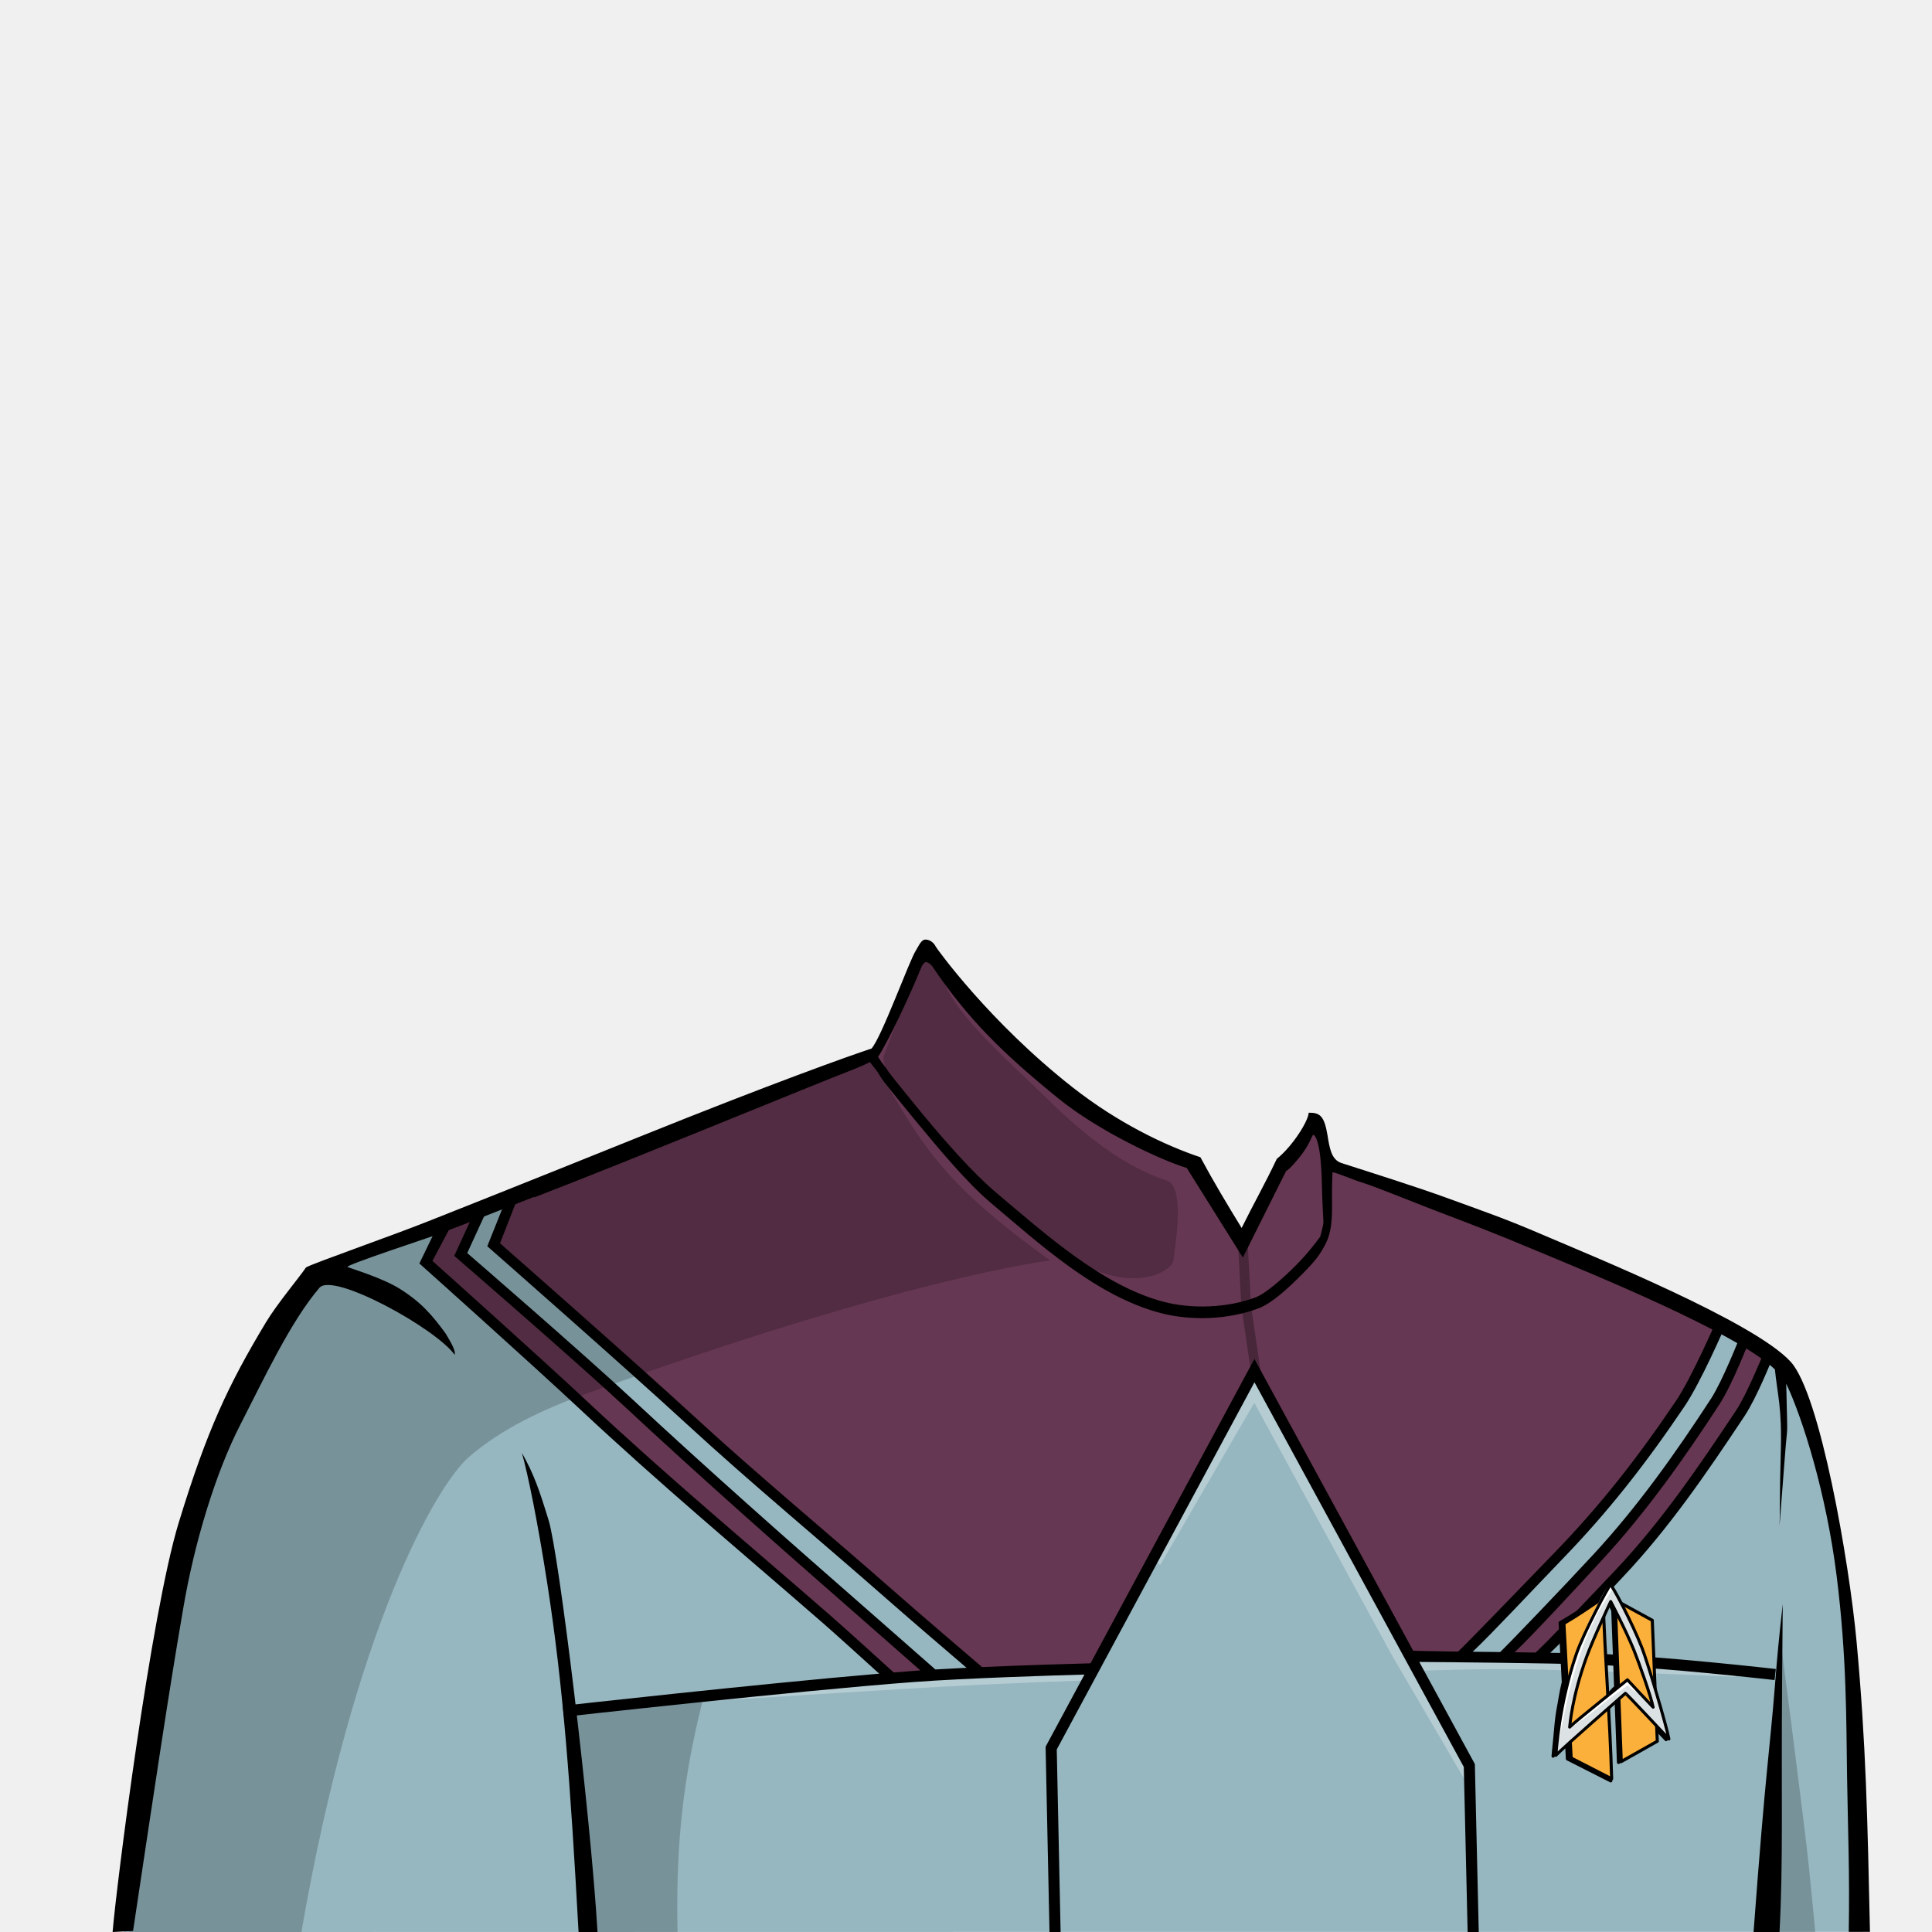
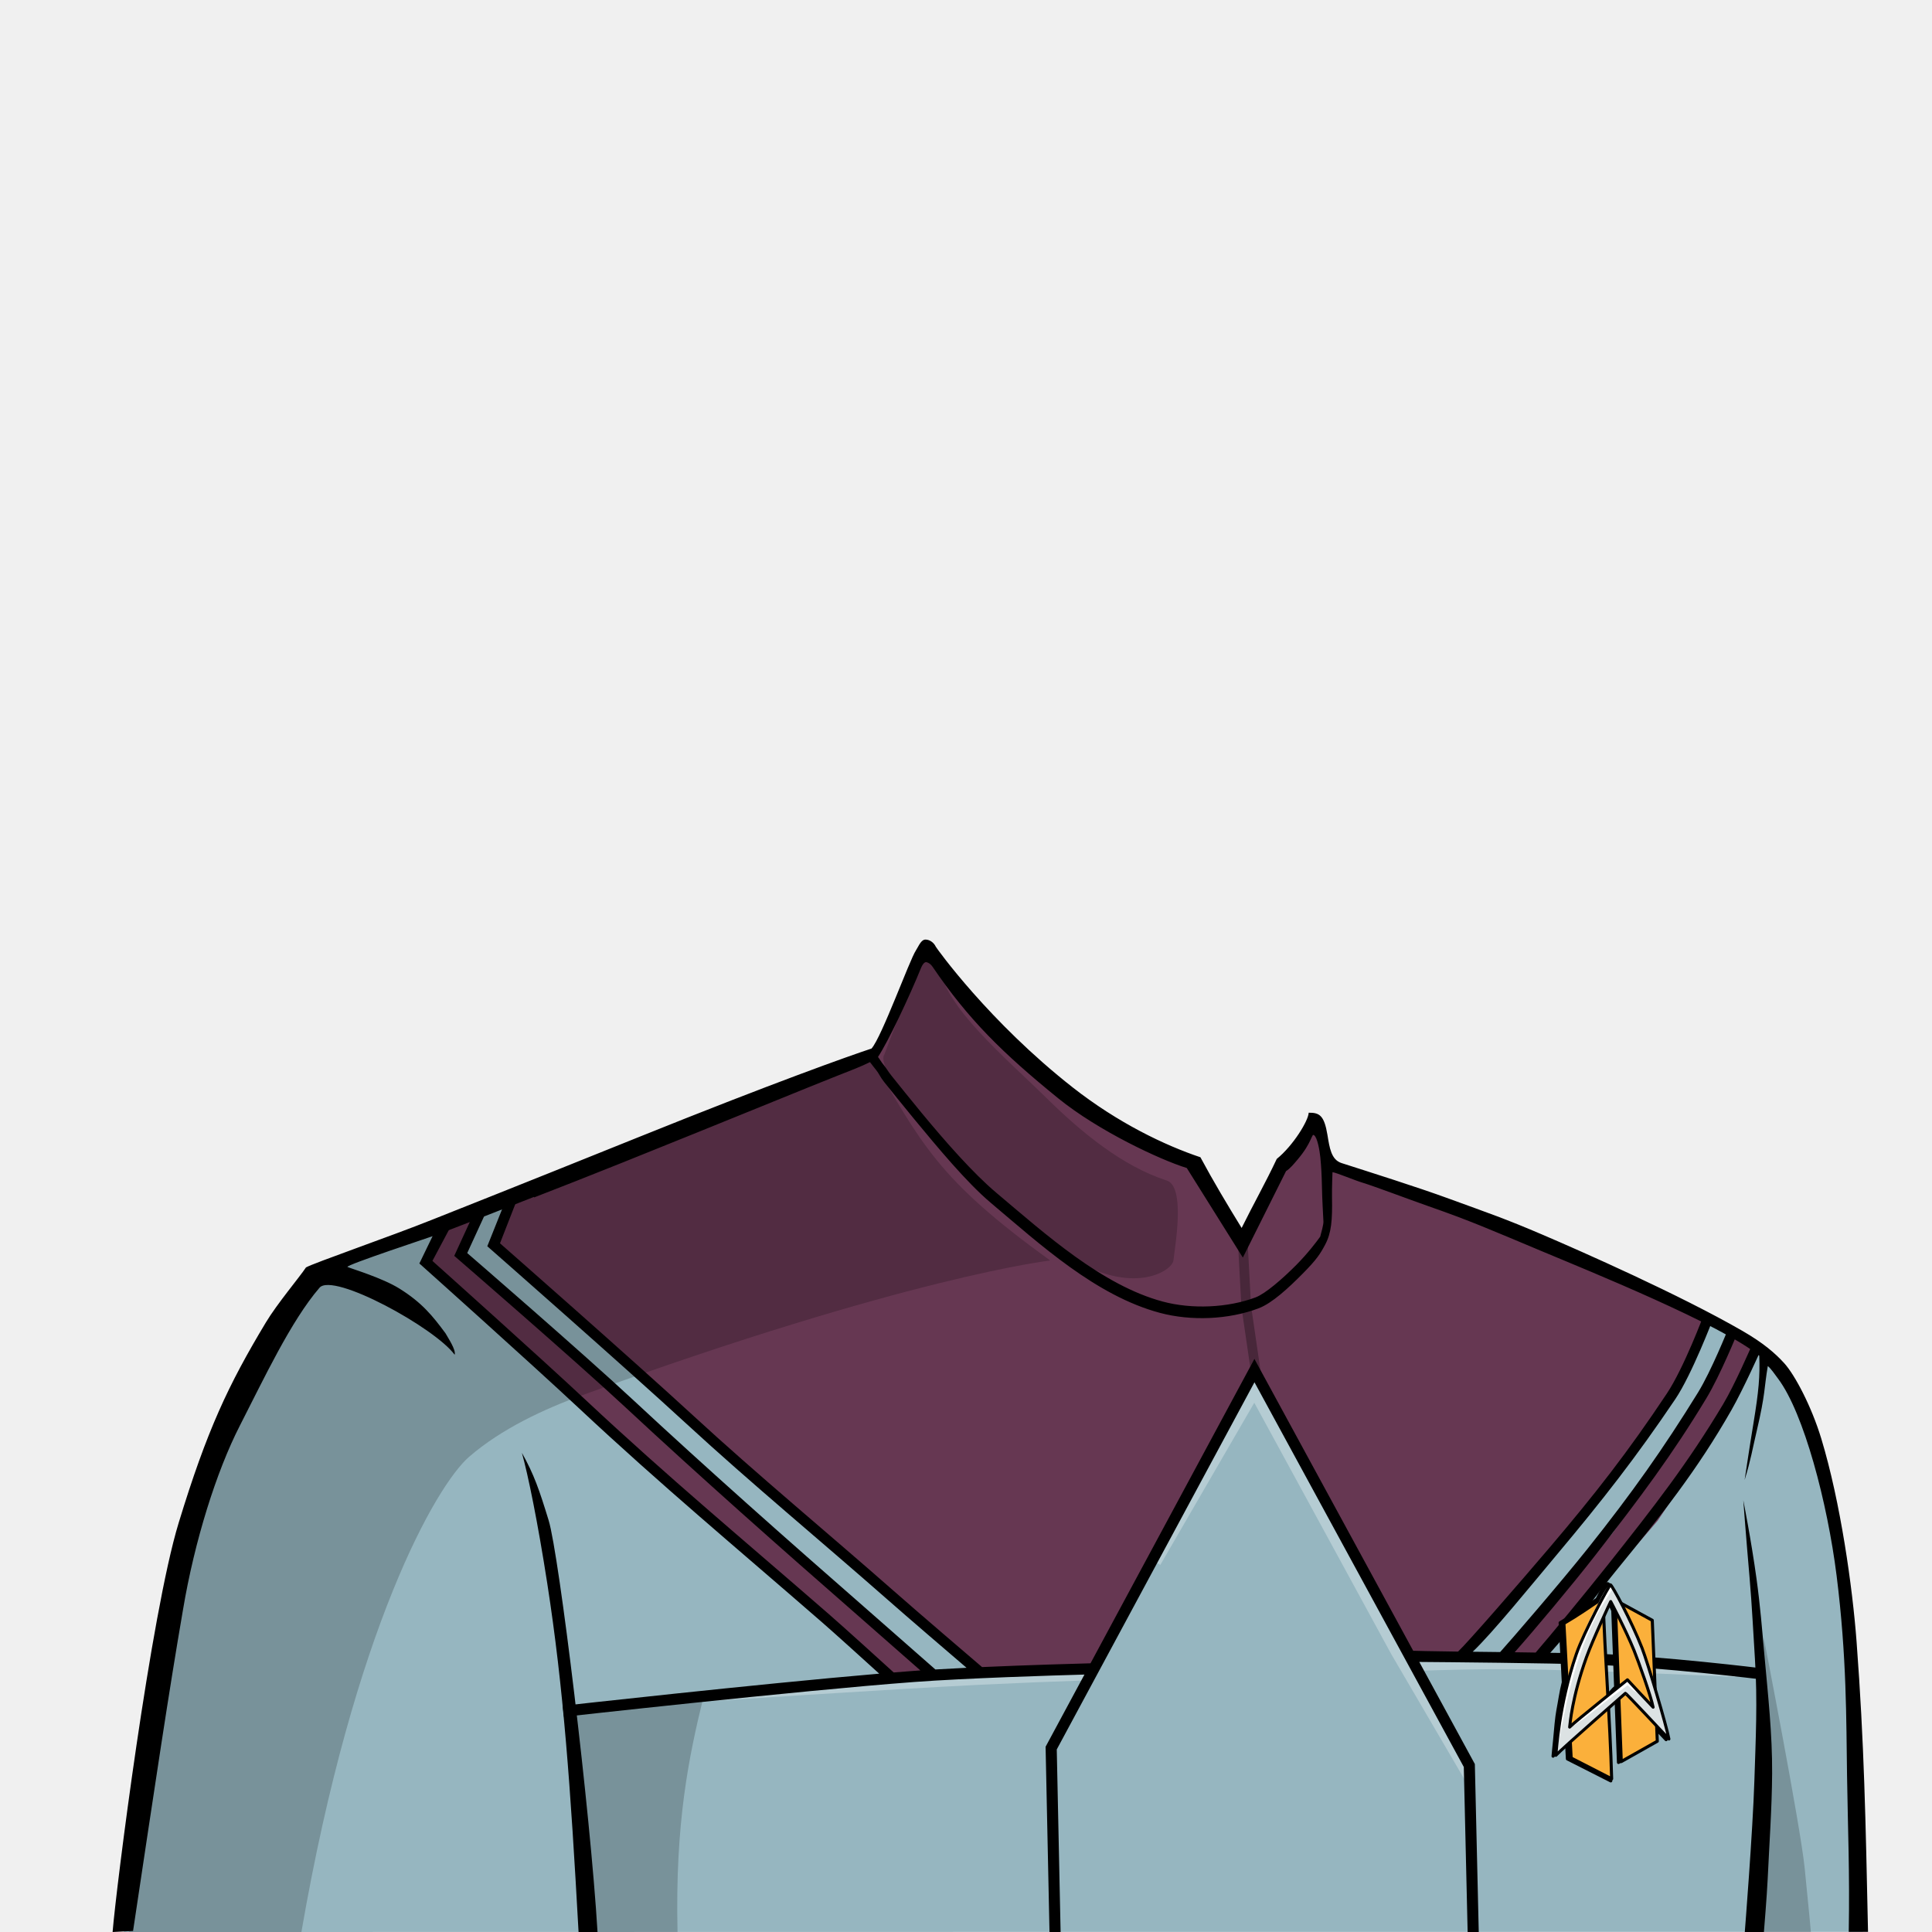
<svg xmlns="http://www.w3.org/2000/svg" version="1.1" id="svg171226" width="400" height="400" viewBox="0 0 400 400" xml:space="preserve">
  <defs id="defs171230" />
  <g id="g171234" style="display:inline">
-     <path id="path171962" style="fill:#96b6c0;fill-opacity:1;fill-rule:nonzero;stroke:none;stroke-width:1.333" d="m 181.205,217.904 -45.736,16.898 -40.713,17.391 -11.703,4.525 -11.844,4.577 -7.333,6.116 C 52.041,279.862 47.656,295.124 41.881,310.732 L 36.393,332.053 25.664,400 l 96.545,-0.01 0.002,0.01 h 9.066 l -0.002,-0.01 254.414,-0.023 -1.01,-30.861 c -0.74,-15.975 -1.931,-31.718 -3.708,-47.499 -0.802,-7.125 -2.306,-13.4 -5.434,-28.439 -2.789,-9.065 -5.895,-10.757 -14.049,-15.638 -8.155,-4.881 -34.682,-18.01 -45.104,-22.496 -9.844,-4.237 -30.533,-9.439 -40.757,-13.782 l -3.25,-8.606 c -2.642,3.064 -4.566,5.981 -7.238,8.61 -1.07,2.318 -8.317,15.469 -8.317,15.469 0,0 -8.128,-15.124 -8.996,-15.431 -7.369,-2.601 -16.457,-7.07 -25.576,-13.767 -6.68,-4.905 -14.375,-12.146 -20.38,-18.89 -6.092,-6.843 -10.754,-12.35 -11.787,-11.89 -1.326,0.579 -3.872,10.156 -8.878,21.158 z" />
+     <path id="path171962" style="fill:#96b6c0;fill-opacity:1;fill-rule:nonzero;stroke:none;stroke-width:1.333" d="m 181.205,217.904 -45.736,16.898 -40.713,17.391 -11.703,4.525 -11.844,4.577 -7.333,6.116 C 52.041,279.862 47.656,295.124 41.881,310.732 L 36.393,332.053 25.664,400 l 96.545,-0.01 0.002,0.01 h 9.066 l -0.002,-0.01 254.414,-0.023 -1.01,-30.861 c -0.74,-15.975 -1.931,-31.718 -3.708,-47.499 -0.802,-7.125 -2.944,-12.975 -6.71,-27.518 -3.994,-8.994 -4.62,-11.678 -12.773,-16.559 -8.155,-4.881 -34.682,-18.01 -45.104,-22.496 -9.844,-4.237 -30.533,-9.439 -40.757,-13.782 l -3.25,-8.606 c -2.642,3.064 -4.566,5.981 -7.238,8.61 -1.07,2.318 -8.317,15.469 -8.317,15.469 0,0 -8.128,-15.124 -8.996,-15.431 -7.369,-2.601 -16.457,-7.07 -25.576,-13.767 -6.68,-4.905 -14.375,-12.146 -20.38,-18.89 -6.092,-6.843 -10.754,-12.35 -11.787,-11.89 -1.326,0.579 -3.872,10.156 -8.878,21.158 z" />
    <path id="path12" style="baseline-shift:baseline;display:inline;overflow:visible;opacity:1;vector-effect:none;fill:#ffffff;fill-opacity:0.3;enable-background:accumulate;stop-color:#000000;stop-opacity:1" d="m 259.75,285.932 -21.424,36.963 1.904,1.104 19.459,-33.576 28.33,52.002 15.238,26.066 1.9,-1.109 -12.533,-21.436 c 6.939,-0.222 13.872,-0.405 20.795,-0.355 14.245,0.102 46.046,1.602 46.046,1.602 l -3.101,-1.996 c 0,0 -28.566,-1.502 -42.932,-1.605 -7.037,-0.051 -14.062,0.136 -21.078,0.361 l 0.051,1.617 -2.471,-4.225 z m -34.326,59.957 c -7.422,0.257 -14.845,0.553 -22.266,0.91 -18.753,0.902 -56.137,3.607 -56.137,3.607 l -3.062,1.994 c 0,0 40.605,-2.707 59.294,-3.605 7.409,-0.356 14.823,-0.651 22.238,-0.908 z" />
-     <path id="path11" style="fill:#663752;stroke:none;stroke-width:1px;stroke-linecap:butt;stroke-linejoin:miter;stroke-opacity:1;fill-opacity:1" d="M 190.189 196.721 C 190.15 196.724 190.114 196.732 190.082 196.746 C 188.756 197.325 186.21 206.903 181.205 217.904 L 135.469 234.803 L 106.307 247.26 L 102.305 257.564 L 108.867 263.377 L 129.359 281.613 L 145.592 296.342 L 167.686 315.781 L 193.738 338.326 L 201.779 345.775 L 210.822 345.09 L 226.053 345.49 L 259.318 282.564 L 292.184 341.883 L 303.463 342.566 L 309.768 335.416 L 329.322 315.293 L 343.918 296.73 L 351.145 285.393 L 355.703 274.299 C 344.542 268.317 324.983 258.734 316.385 255.033 C 306.541 250.797 285.853 245.593 275.629 241.25 L 272.379 232.645 C 269.737 235.709 267.813 238.626 265.141 241.256 C 264.07 243.574 256.822 256.725 256.822 256.725 C 256.822 256.725 248.695 241.6 247.826 241.293 C 240.457 238.692 231.369 234.225 222.25 227.527 C 215.57 222.622 207.874 215.381 201.869 208.637 C 195.967 202.008 191.408 196.632 190.189 196.721 z M 99.115 250.332 L 94.756 252.193 L 91.281 253.537 L 88.176 260.521 L 184.369 347.094 L 192.863 346.451 L 177.805 332.967 L 149.9 308.367 L 129.91 289.879 L 95.441 259.92 L 96.793 256.213 L 99.115 250.332 z M 361.018 277.25 L 359.93 281 L 355.537 289.645 L 346.609 302.682 L 334.141 318.553 L 320.395 333.148 L 311.354 343.045 L 318.637 343.486 L 344.689 315.832 L 356.312 299.398 L 365.531 282.564 L 366.031 280.299 C 364.713 279.452 363.213 278.562 361.488 277.529 C 361.337 277.439 361.181 277.346 361.018 277.25 z " />
+     <path id="path11" style="fill:#663752;fill-opacity:1;stroke:none;stroke-width:1px;stroke-linecap:butt;stroke-linejoin:miter;stroke-opacity:1" d="m 190.189,196.721 c -0.039,0.003 -0.075,0.011 -0.107,0.025 -1.326,0.579 -3.872,10.157 -8.877,21.158 l -45.736,16.898 -29.162,12.457 -4.002,10.305 6.562,5.812 20.492,18.236 16.232,14.729 22.094,19.439 26.053,22.545 8.041,7.449 9.043,-0.686 15.23,0.4 33.266,-62.926 32.865,59.318 11.279,0.684 6.305,-7.15 18.279,-20.548 14.454,-19.271 6.801,-11.338 4.133,-11.377 c -11.162,-5.982 -28.453,-14.148 -37.051,-17.849 -9.844,-4.237 -30.532,-9.441 -40.756,-13.783 l -3.25,-8.605 c -2.642,3.064 -4.566,5.982 -7.238,8.611 -1.07,2.318 -8.318,15.469 -8.318,15.469 0,0 -8.127,-15.125 -8.996,-15.432 -7.369,-2.601 -16.457,-7.068 -25.576,-13.766 -6.68,-4.905 -14.376,-12.146 -20.381,-18.891 -5.902,-6.629 -10.461,-12.004 -11.68,-11.916 z m -91.074,53.611 -4.359,1.861 -3.475,1.344 -3.105,6.984 96.193,86.572 8.494,-0.643 -15.059,-13.484 -27.904,-24.6 -19.99,-18.488 -34.469,-29.959 1.352,-3.707 z m 258.264,28.684 -3.117,8.219 -8.503,13.462 -11.902,16.721 -13.463,15.729 -9.041,9.896 7.283,0.441 24.565,-28.646 11.127,-16.575 8.156,-15.842 0.713,-3.895 c -1.318,-0.847 -4.412,-2.534 -4.412,-2.534 z" />
    <path d="m 179.812,217.966 c -14.598,5.149 -31.25,13.415 -46.618,18.658 l -37.861,15.044 -12.28,5.052 -12.553,5.001 -6.341,3.99 -5.897,10.808 -18.387,37.684 C 33.496,340.011 28.912,364.861 26.484,391.986 L 26.678,400 H 62.401 c 10.895,-62.957 27.966,-92.522 34.705,-98.368 6.739,-5.845 15.612,-9.926 23.284,-12.716 67.723,-24.627 97.037,-27.943 97.037,-27.943 -23.419,-16.924 -26.639,-24.111 -37.615,-43.008 z" style="display:inline;opacity:0.2;fill:#000000;fill-opacity:1;fill-rule:nonzero;stroke:none;stroke-width:1.333" id="path172176" />
    <path d="m 117.747,354.25 c 1.978,17.173 3.982,35.437 4.813,45.75 h 17.714 c -0.516,-22.607 2.333,-36.215 5.324,-48.485 z" style="opacity:0.2;fill:#000000;fill-opacity:1;fill-rule:nonzero;stroke:none;stroke-width:1.333" id="path172192" />
-     <path style="opacity:0.2;fill:#000000;fill-opacity:1;stroke:none;stroke-width:0.912px;stroke-linecap:butt;stroke-linejoin:miter;stroke-opacity:1" d="m 368.847,341.209 c 0,0 4.774,36.558 5.687,45.511 0.913,8.952 1.288,13.28 1.288,13.28 H 366.379 Z" id="path2" />
-     <path id="path172002" style="fill:#000000;fill-opacity:1;fill-rule:nonzero;stroke:none;stroke-width:1.333" d="m 191.615,194.529 c -0.934,0 -1.409,1.361 -1.986,2.244 -1.358,2.08 -7.065,17.919 -9.186,20.314 -4.6,1.521 -20.067,7.001 -48.241,18.35 -28.174,11.35 -38.772,15.505 -42.823,17.128 -8.372,3.355 -24.53,8.959 -26.029,9.844 -1.361,2.054 -5.951,7.475 -8.318,11.412 -7.746,12.881 -12.175,22.252 -18.045,41.484 C 31.21,334.234 24.036,390.946 23.314,400 l 4.236,-0.215 c 4.74,-31.557 7.39,-49.395 10.342,-66.529 2.378,-14.188 6.906,-28.612 11.77,-38.098 4.886,-9.53 10.555,-21.658 16.49,-28.547 2.81,-3.262 23.93,8.314 27.982,13.877 0.307,-1.035 -1.381,-3.494 -1.896,-4.442 -2.681,-3.623 -4.874,-6.346 -9.536,-9.258 -3.576,-2.234 -10.015,-4.135 -10.768,-4.484 -0.307,-0.42 17.538,-6.297 18.586,-6.689 2.717,-1.019 9.789,-3.774 20.059,-7.818 l -0.01,0.123 c 5.379,-2.085 11.531,-4.499 18.156,-7.158 22.146,-8.889 39.533,-16.037 43.807,-17.711 3.843,-1.505 5.712,-2.222 7.588,-3.152 0.3,0.393 1.003,1.317 1.301,1.672 0.531,0.633 0.823,1.439 1.643,2.457 1.639,2.037 3.783,4.726 6.189,7.639 4.813,5.825 10.858,13.137 15.914,17.396 10.181,8.577 21.718,19.192 34.955,22.744 6.441,1.728 14.197,1.428 20.451,-0.932 2.824,-1.065 6.221,-4.241 9.131,-7.176 2.91,-2.935 3.644,-4.105 4.65,-5.998 1.309,-2.46 1.51,-5.075 1.422,-9.768 -0.037,-1.983 0.102,-5.252 0.102,-5.252 0.967,0.156 4.525,1.674 6.357,2.225 2.233,0.671 10.143,3.887 13.832,5.307 9.022,3.471 11.666,4.385 22.697,9.004 9.991,4.184 40.697,16.611 48.713,24.309 0.505,5.215 1.496,7.774 1.215,17.211 -0.253,8.506 -0.142,12.961 -0.258,15.117 0.353,-4.696 0.739,-9.38 1.09,-14.078 0.629,-8.428 0.577,-2.149 0.295,-15.305 3.466,7.326 8.306,22.867 10.43,39.742 2.123,16.875 1.988,29.914 2.162,41.393 0.175,11.479 0.566,19.791 0.354,32.361 h 4.391 c -0.506,-23.287 -0.818,-38.923 -2.773,-60.104 -1.525,-16.52 -7.542,-51.209 -13.627,-57.906 -7.536,-8.299 -40.995,-21.866 -51.162,-26.229 -8.09,-3.471 -11.244,-4.498 -19.643,-7.57 -6.6,-2.414 -16.334,-5.472 -22.201,-7.359 -2.154,-0.693 -2.481,-3.208 -2.91,-5.797 -0.675,-4.071 -1.644,-4.649 -3.889,-4.627 -0.051,1.636 -3.22,6.831 -6.609,9.564 -2.371,5.027 -4.91,9.505 -7.273,14.299 -2.963,-4.818 -5.86,-9.661 -8.535,-14.641 -7.363,-2.463 -17.074,-7.108 -26.449,-14.467 -17.348,-13.616 -28.178,-28.816 -28.338,-29.121 -0.344,-0.771 -1.196,-1.48 -2.131,-1.48 z m 0.105,4.67 c 0.028,-1.8e-4 0.057,0.002 0.086,0.008 0.459,0.096 0.912,0.419 1.262,0.934 7.438,10.965 14.541,17.915 26.006,27.238 8.356,6.795 21.242,12.792 26.636,14.444 l 11.61,18.541 8.944,-17.9 c 0.818,-0.482 1.732,-1.619 2.432,-2.444 2.994,-3.533 2.851,-5.409 3.357,-4.993 0.699,0.456 1.169,3.194 1.305,4.562 0.193,1.951 0.285,3.722 0.326,5.727 0.077,3.743 0.222,5.298 0.32,7.631 0.024,0.563 -0.449,2.297 -0.67,3.092 -0.762,1.063 -2.561,3.445 -4.949,5.854 -2.848,2.873 -6.417,5.958 -8.418,6.713 -5.788,2.183 -13.237,2.478 -19.227,0.871 -12.535,-3.364 -24.258,-13.93 -34.484,-22.545 -4.843,-4.079 -10.673,-10.745 -15.459,-16.537 -2.393,-2.896 -4.531,-5.576 -6.174,-7.619 -0.822,-1.021 -1.112,-1.638 -1.668,-2.289 -0.435,-0.509 -0.813,-1.193 -1.176,-1.66 2.013,-2.986 6.488,-12.438 8.936,-18.482 0.191,-0.471 0.579,-1.14 1.006,-1.143 z m -83.666,101.596 c 1.266,4.523 3.252,14.167 5.248,27.014 3.359,21.618 4.811,41.958 6.484,72.191 h 3.924 c -1.463,-24.669 -7.964,-78.198 -10.119,-85.227 -1.93,-6.293 -3.024,-9.512 -5.537,-13.979 z m 261.043,31.291 c -0.824,7.33 -1.201,11.636 -1.557,16.152 -1.186,15.038 -1.889,16.9 -4.482,51.762 h 5.375 c 0.782,-14.898 0.329,-27.038 0.529,-51.498 0.065,-7.907 0.135,-16.416 0.135,-16.416 z" />
+     <path style="opacity:0.2;fill:#000000;fill-opacity:1;stroke:none;stroke-width:0.912px;stroke-linecap:butt;stroke-linejoin:miter;stroke-opacity:1" d="m 365.162,339.084 c 0,0 7.558,38.684 8.471,47.636 0.913,8.952 1.288,13.28 1.288,13.28 H 365.079 Z" id="path2" />
    <path d="m 192.73,234.864 c -12.106,-14.486 -9.625,-16.546 -9.625,-16.546 l 7.727,-20.489 3.718,2.294 c 0.943,8.328 13.754,18.973 22.098,27.197 7.411,7.304 15.802,14.113 24.763,17.046 4.207,1.052 1.764,14.152 1.548,16.529 -0.216,2.377 -9.3,8.028 -23.449,-1.928 -4.76,-3.349 -14.589,-9.514 -26.781,-24.103 z" style="opacity:0.2;fill:#000000;fill-opacity:1;fill-rule:nonzero;stroke:none;stroke-width:1.333" id="path172060" />
-     <path id="path3" style="baseline-shift:baseline;display:inline;overflow:visible;opacity:1;vector-effect:none;enable-background:accumulate;stop-color:#000000;stop-opacity:1;stroke:none;stroke-opacity:1;fill:#000000;fill-opacity:1" d="m 104.542,248.881 -3.654,9.144 0.59,0.516 c 0,0 27.893,24.498 40.662,36.256 13.351,12.294 27.925,24.342 41.502,36.289 4.394,3.867 12.47,10.79 16.473,14.213 -2.224,0.107 -4.404,0.223 -6.455,0.346 -1.577,-1.388 -10.11,-8.899 -14.58,-12.805 -15.976,-13.96 -32.55,-28.621 -48.07,-43.064 -10.586,-9.851 -33.198,-29.412 -34.275,-30.344 l 3.914,-8.522 -2.85,0.936 -3.752,8.166 0.625,0.539 c 0,0 24.086,20.828 34.84,30.836 15.548,14.47 32.138,29.144 48.121,43.109 3.586,3.133 9.801,8.599 12.922,11.346 -0.5,0.034 -0.989,0.07 -1.463,0.105 -1.289,0.096 -2.647,0.203 -4.061,0.318 -2.354,-2.141 -10.192,-9.262 -13.367,-12.025 -17.662,-15.375 -33.212,-28.297 -50.271,-44.262 -9.942,-9.304 -31.049,-28.186 -31.867,-28.918 l 3.899,-7.324 -3.233,0.895 -3.367,6.959 0.619,0.553 c 0,0 22.365,20.006 32.447,29.441 17.114,16.016 32.688,28.961 50.328,44.316 2.617,2.278 8.578,7.675 11.816,10.615 -25.502,2.172 -65.529,6.65 -65.529,6.65 l 0.256,2.285 c 0,0 48.325,-5.405 72.502,-7.211 10.769,-0.804 28.831,-1.357 35.26,-1.537 L 216.479,361.645 217.287,400 h 2.299 l -0.795,-37.797 40.934,-76.02 43.34,79.652 L 303.859,400 h 2.301 l -0.809,-34.773 -11.502,-21.141 c 5.438,0.043 26.793,0.228 35.566,0.551 14.813,0.545 37.988,3.199 37.988,3.199 l 0.262,-2.285 c 0,0 -23.165,-2.661 -38.164,-3.213 -2.502,-0.092 -4.692,-0.073 -8.538,-0.142 3.93,-3.682 10.877,-11.296 14.969,-15.622 9.663,-10.215 17.528,-21.759 25.263,-33.408 2.541,-3.827 5.711,-11.812 5.711,-11.812 l -1.949,-0.783 c 0,0 -3.286,8.082 -5.512,11.434 -7.711,11.614 -15.512,23.056 -25.038,33.127 -4.658,4.924 -13.691,14.429 -16.463,17.014 -1.434,-0.023 -2.894,-0.044 -4.348,-0.065 3.966,-3.785 12.684,-13.235 17.935,-18.924 9.233,-10.002 17.053,-21.025 24.458,-32.402 2.735,-4.202 6.111,-13.02 6.111,-13.02 l -1.959,-0.76 c 0,0 -3.494,8.917 -5.912,12.633 -7.361,11.309 -15.114,22.237 -24.241,32.125 -6.126,6.636 -17.697,18.695 -19.398,20.309 -1.969,-0.025 -3.889,-0.047 -5.686,-0.066 4.081,-3.86 12.838,-13.248 18.594,-19.202 9.413,-9.738 17.106,-19.505 25.267,-31.605 3.443,-5.105 8.311,-16.402 8.311,-16.402 l -1.928,-0.834 c 0,0 -4.981,11.404 -8.123,16.062 -8.098,12.008 -15.698,21.66 -25.036,31.32 -6.705,6.936 -18.052,18.692 -20.109,20.63 -4.613,-0.045 -9.163,-0.168 -9.288,-0.169 l -32.877,-60.424 -33.934,63.018 c -3.131,0.084 -12.829,0.356 -22.453,0.781 -2.59,-2.212 -13.036,-11.142 -18.232,-15.715 -13.612,-11.979 -28.174,-24.017 -41.465,-36.256 -12.638,-11.638 -39.329,-35.079 -40.113,-35.768 l 3.713,-9.5 z" />
+     <path id="path3" style="baseline-shift:baseline;display:inline;overflow:visible;opacity:1;vector-effect:none;fill:#000000;fill-opacity:1;stroke:none;stroke-opacity:1;enable-background:accumulate;stop-color:#000000;stop-opacity:1" d="m 104.542,248.881 -3.654,9.144 0.59,0.516 c 0,0 27.893,24.498 40.662,36.256 13.351,12.294 27.925,24.342 41.502,36.289 4.394,3.867 12.47,10.79 16.473,14.213 -2.224,0.107 -4.404,0.223 -6.455,0.346 -1.577,-1.388 -10.11,-8.899 -14.58,-12.805 -15.976,-13.96 -32.55,-28.621 -48.07,-43.064 -10.586,-9.851 -33.198,-29.412 -34.275,-30.344 l 3.914,-8.522 -2.85,0.936 -3.752,8.166 0.625,0.539 c 0,0 24.086,20.828 34.84,30.836 15.548,14.47 32.138,29.144 48.121,43.109 3.586,3.133 9.801,8.599 12.922,11.346 -0.5,0.034 -0.989,0.07 -1.463,0.105 -1.289,0.096 -2.647,0.203 -4.061,0.318 -2.354,-2.141 -10.192,-9.262 -13.367,-12.025 -17.662,-15.375 -33.212,-28.297 -50.271,-44.262 -9.942,-9.304 -31.049,-28.186 -31.867,-28.918 l 3.899,-7.324 -3.233,0.895 -3.367,6.959 0.619,0.553 c 0,0 22.365,20.006 32.447,29.441 17.114,16.016 32.688,28.961 50.328,44.316 2.617,2.278 8.578,7.675 11.816,10.615 -25.502,2.172 -65.529,6.65 -65.529,6.65 l 0.256,2.285 c 0,0 48.325,-5.405 72.502,-7.211 10.769,-0.804 28.831,-1.357 35.26,-1.537 L 216.479,361.645 217.287,400 h 2.299 l -0.795,-37.797 40.934,-76.02 43.34,79.652 L 303.859,400 h 2.301 l -0.809,-34.773 -11.502,-21.141 c 5.438,0.043 26.793,0.228 35.566,0.551 14.813,0.545 35.154,3.058 35.154,3.058 l 0.262,-2.285 c 0,0 -20.331,-2.52 -35.33,-3.071 -2.502,-0.092 -4.692,-0.073 -8.538,-0.142 3.93,-4.284 9.694,-12.176 13.459,-16.79 9.663,-11.845 16.938,-20.977 24.08,-33.516 2.443,-4.288 5.994,-12.238 5.994,-12.238 l -1.949,-0.783 c 0,0 -3.382,7.825 -5.795,11.859 -7.375,12.327 -14.188,21.038 -23.856,33.234 -4.211,5.312 -12.181,14.996 -14.953,18.182 -1.434,-0.023 -2.894,-0.044 -4.348,-0.065 4.066,-4.586 11.869,-13.883 16.626,-19.992 9.445,-12.133 16.063,-20.986 23.075,-32.61 2.877,-4.769 6.395,-13.445 6.395,-13.445 l -1.959,-0.76 c 0,0 -3.423,8.563 -6.196,13.058 -7.084,11.484 -13.631,20.769 -22.858,32.333 -5.633,7.059 -15.987,19.061 -18.089,21.377 -1.969,-0.025 -3.889,-0.047 -5.686,-0.066 4.081,-3.86 12.165,-13.823 17.484,-20.169 9.413,-11.23 16.302,-20.026 24.463,-32.126 3.443,-5.105 7.815,-16.615 7.815,-16.615 l -1.928,-0.834 c 0,0 -4.06,10.908 -7.627,16.275 -8.017,12.062 -14.936,20.912 -24.232,31.841 -6.251,7.348 -16.943,19.66 -19,21.597 -4.613,-0.045 -9.163,-0.168 -9.288,-0.169 l -32.877,-60.424 -33.934,63.018 c -3.131,0.084 -12.829,0.356 -22.453,0.781 -2.59,-2.212 -13.036,-11.142 -18.232,-15.715 -13.612,-11.979 -28.174,-24.017 -41.465,-36.256 -12.638,-11.638 -39.329,-35.079 -40.113,-35.768 l 3.713,-9.5 z" />
    <g id="g12" transform="translate(-2.004008,10.42084)">
      <path id="path10" style="display:inline;fill:#000000;fill-opacity:1;stroke:#000000;stroke-width:0.642;stroke-linecap:butt;stroke-linejoin:round;stroke-dasharray:none;stroke-opacity:1" d="m 334.83,317.46 c -0.408,0.025 -1.226,1.341 -2.179,3.228 -2.489,1.702 -4.986,3.299 -7.633,4.863 l 0.658,12.332 c -0.509,1.943 -0.753,3.903 -1.136,5.874 -0.231,1.189 -0.489,3.95 -0.667,6.072 -0.187,1.662 -0.267,2.795 -0.31,3.219 -0.006,0.054 -0.009,0.097 -0.013,0.128 0.382,-0.408 1.316,-1.463 2.79,-2.805 l 0.181,3.37 8.978,4.551 c -0.13,-4.95 -0.373,-10.084 -0.642,-15.016 0.828,-0.735 1.165,-1.39 1.745,-1.905 l 0.49,13.107 7.458,-4.255 -0.129,-3.153 c 1.25,1.327 2.259,2.397 2.534,2.684 -0.265,-1.509 -1.562,-6.258 -2.864,-10.714 -2.7e-4,-0.001 2.6e-4,-0.001 0,-0.002 l -0.581,-14.143 -6.136,-3.388 c -0.768,-1.512 -1.458,-2.748 -1.939,-3.441 0.021,-0.033 0.034,-0.05 0.034,-0.05 l -0.12,-0.071 c -0.223,-0.306 -0.393,-0.479 -0.497,-0.487 -0.001,-3.6e-4 -0.003,1.3e-4 -0.005,0 -0.001,-5e-5 -0.002,3e-5 -0.005,0 -0.005,-7e-5 -0.009,-3e-4 -0.013,0 z m 0.045,3.578 c 0.099,0.137 0.273,0.43 0.502,0.844 0.124,0.224 0.386,0.851 0.538,1.139 l 0.592,15.844 c -0.634,0.513 -0.988,1.126 -1.795,1.783 -0.308,-5.499 -0.633,-10.995 -0.857,-16.505 0.718,-1.594 0.883,-2.812 1.02,-3.105 z" />
      <path id="path4" style="display:inline;fill:#fbb03b;fill-opacity:1;stroke:#000000;stroke-width:0.638;stroke-linecap:butt;stroke-linejoin:round;stroke-dasharray:none;stroke-opacity:1" d="m 336.405,320.849 1.266,33.443 7.458,-4.207 -1.04,-25.041 z m -2.51,-0.417 c -2.751,1.853 -5.218,3.574 -8.1,5.258 l 1.185,21.961 0.318,5.911 8.38,4.303 c -0.333,-12.511 -1.394,-24.928 -1.782,-37.432 z" />
      <path id="path878_1_" style="display:inline;fill:#dce2e3;fill-opacity:1;stroke:none;stroke-width:0.619;stroke-linejoin:round;stroke-opacity:1" d="m 335.427,317.69 c -1.092,-0.043 -5.356,9.746 -6.959,14.417 -3.662,10.674 -4.226,20.075 -4.342,20.896 1.488,-1.573 14.394,-12.843 14.394,-12.843 0,0 8.152,8.567 9.015,9.462 -0.483,-2.714 -4.384,-16.034 -5.505,-18.913 -2.127,-5.464 -5.908,-12.991 -6.604,-13.018 z m -0.056,3.451 c 0.197,10e-4 3.304,5.925 5.051,10.249 0.921,2.279 3.463,9.426 3.858,11.574 -0.711,-0.708 -5.243,-5.32 -5.243,-5.32 0,0 -10.826,8.325 -12.054,9.57 0.097,-0.649 0.558,-6.079 3.59,-14.526 1.327,-3.696 4.395,-11.549 4.798,-11.546 z" />
      <path id="path8-6" style="display:inline;fill:#ffffff;stroke-width:0.379" d="m 338.986,337.489 c 0,0 -2.53,1.99 -3.763,2.953 -1.798,1.405 -3.558,2.589 -5.183,3.98 -1.257,1.077 -3.239,2.826 -3.239,2.826 l 0.302,0.08 c 0,0 2.203,-1.429 3.503,-2.421 1.724,-1.316 3.292,-2.666 5.012,-3.914 2.262,-1.639 3.373,-2.508 3.373,-2.508 0,0 0.794,0.708 1.151,1.035 0.357,0.326 1.752,1.052 1.752,1.052 0,0 -0.789,-1.016 -1.189,-1.382 -0.716,-0.654 -1.755,-1.725 -1.721,-1.701 z m -3.71,-19.704 c 0,0 -2.519,3.917 -3.592,6.04 -1.334,2.639 -2.487,5.371 -3.444,8.162 -1.309,3.821 -2.345,7.741 -3.124,11.702 -0.4,2.037 -0.883,8.739 -0.883,8.739 0,0 1.384,-6.615 1.765,-8.558 0.772,-3.928 1.798,-7.813 3.095,-11.598 0.944,-2.757 2.084,-5.455 3.402,-8.062 1.024,-2.025 3.552,-5.968 3.552,-5.968 z" />
      <path id="path7-0" style="display:inline;fill:none;fill-opacity:1;stroke:#000000;stroke-width:0.619;stroke-linejoin:round;stroke-opacity:1" d="m 335.427,317.69 c -0.209,-0.02 -5.464,9.693 -7.067,14.364 -3.662,10.674 -4.117,20.129 -4.234,20.949 1.488,-1.573 14.394,-12.843 14.394,-12.843 0.086,-0.106 8.152,8.567 9.015,9.462 -0.483,-2.714 -4.433,-15.928 -5.554,-18.807 -2.127,-5.464 -6.217,-13.092 -6.555,-13.124 z m 0.057,3.47 c 0,0 3.08,5.8 4.828,10.124 0.921,2.279 3.557,9.608 3.952,11.755 -0.711,-0.708 -5.312,-5.677 -5.312,-5.677 0,0 -10.743,8.553 -11.971,9.798 0.097,-0.649 0.454,-6.026 3.486,-14.473 1.327,-3.696 5.018,-11.528 5.018,-11.528 z" />
    </g>
    <path style="baseline-shift:baseline;display:inline;overflow:visible;vector-effect:none;fill-opacity:0.3;enable-background:accumulate;stop-color:#000000;stop-opacity:1;opacity:1;fill:#000000" d="m 258.312,257.262 -1.996,0.105 0.703,13.172 2.012,13.773 1.979,-0.289 -1.998,-13.682 z" id="path14" />
+     <path id="path10-8" style="display:inline;fill:#000000;fill-opacity:1;stroke:none;stroke-width:1px;stroke-linecap:butt;stroke-linejoin:miter;stroke-opacity:1" d="m 361.24,400 c 0,0 1.653,-20.83 1.984,-31.284 0.275,-8.687 0.68,-16.55 0.117,-25.223 -0.279,-4.294 -0.619,-11.246 -1.107,-16.827 -0.714,-8.157 -1.302,-16.048 -1.302,-16.048 0,0 1.647,8.302 2.73,16.194 0.78,5.682 1.141,10.317 1.663,16.114 0.725,8.056 1.625,16.143 1.575,24.232 -0.045,7.289 -0.584,14.541 -0.917,21.823 C 365.82,392.52 365.199,400 365.199,400 Z M 191.615,194.529 c -0.934,0 -1.409,1.361 -1.986,2.244 -1.358,2.08 -7.065,17.919 -9.186,20.314 -4.6,1.521 -20.067,7.001 -48.241,18.35 -28.174,11.35 -38.772,15.505 -42.823,17.128 -8.372,3.355 -24.53,8.959 -26.029,9.844 -1.361,2.054 -5.951,7.475 -8.318,11.412 -7.746,12.881 -12.175,22.252 -18.045,41.484 C 31.21,334.234 24.036,390.946 23.314,400 l 4.236,-0.215 c 4.74,-31.557 7.39,-49.395 10.342,-66.529 2.378,-14.188 6.906,-28.612 11.77,-38.098 4.886,-9.53 10.555,-21.658 16.49,-28.547 2.81,-3.262 23.93,8.314 27.982,13.877 0.307,-1.035 -1.381,-3.494 -1.896,-4.442 -2.681,-3.623 -4.874,-6.346 -9.536,-9.258 -3.576,-2.234 -10.015,-4.135 -10.768,-4.484 -0.307,-0.42 17.538,-6.297 18.586,-6.689 2.717,-1.019 9.789,-3.774 20.059,-7.818 l -0.01,0.123 c 5.379,-2.085 11.531,-4.499 18.156,-7.158 22.146,-8.889 39.533,-16.037 43.807,-17.711 3.843,-1.505 5.712,-2.222 7.588,-3.152 0.3,0.393 1.003,1.317 1.301,1.672 0.531,0.633 0.823,1.439 1.643,2.457 1.639,2.037 3.783,4.726 6.189,7.639 4.813,5.825 10.858,13.137 15.914,17.396 10.181,8.577 21.718,19.192 34.955,22.744 6.441,1.728 14.197,1.428 20.451,-0.932 2.824,-1.065 6.221,-4.241 9.131,-7.176 2.91,-2.935 3.644,-4.105 4.65,-5.998 1.309,-2.46 1.51,-5.075 1.422,-9.768 -0.037,-1.983 0.102,-5.252 0.102,-5.252 0.967,0.156 4.525,1.674 6.357,2.225 2.233,0.671 9.663,3.479 13.395,4.783 8.935,3.122 12.54,4.734 23.571,9.353 9.991,4.184 37.094,15.15 45.038,21.644 0.151,4.294 -0.094,7.235 -1.202,13.972 -1.016,6.183 -1.288,8.295 -1.829,11.737 1.216,-3.864 1.662,-6.562 2.519,-10.202 1.804,-7.665 1.497,-8.788 2.278,-13.37 0.639,0.507 1.491,1.77 2.125,2.615 5.344,7.117 10.22,25.69 12.118,40.774 2.123,16.875 1.988,29.914 2.162,41.393 0.175,11.479 0.566,19.791 0.354,32.361 h 3.991 c -0.506,-23.287 -0.784,-38.893 -2.373,-60.104 -0.836,-11.159 -3.297,-28.798 -7.307,-42.018 -2.032,-6.699 -5.482,-13.202 -7.666,-15.605 -1.87,-2.06 -4.34,-4.203 -8.652,-6.69 -13.061,-7.535 -33.52,-16.542 -41.164,-19.821 -8.09,-3.471 -11.244,-4.498 -19.643,-7.57 -6.6,-2.414 -16.334,-5.472 -22.201,-7.359 -2.154,-0.693 -2.481,-3.208 -2.91,-5.797 -0.675,-4.071 -1.644,-4.649 -3.889,-4.627 -0.051,1.636 -3.22,6.831 -6.609,9.564 -2.371,5.027 -4.91,9.505 -7.273,14.299 -2.963,-4.818 -5.86,-9.661 -8.535,-14.641 -7.363,-2.463 -17.074,-7.108 -26.449,-14.467 -17.348,-13.616 -28.178,-28.816 -28.338,-29.121 -0.344,-0.771 -1.196,-1.48 -2.131,-1.48 z m 0.105,4.67 c 0.028,-1.8e-4 0.057,0.002 0.086,0.008 0.459,0.096 0.912,0.419 1.262,0.934 7.438,10.965 14.541,17.915 26.006,27.238 8.356,6.795 21.242,12.792 26.636,14.444 l 11.61,18.541 8.944,-17.9 c 0.818,-0.482 1.732,-1.619 2.432,-2.444 2.994,-3.533 2.851,-5.409 3.357,-4.993 0.699,0.456 1.169,3.194 1.305,4.562 0.193,1.951 0.285,3.722 0.326,5.727 0.077,3.743 0.222,5.298 0.32,7.631 0.024,0.563 -0.449,2.297 -0.67,3.092 -0.762,1.063 -2.561,3.445 -4.949,5.854 -2.848,2.873 -6.417,5.958 -8.418,6.713 -5.788,2.183 -13.237,2.478 -19.227,0.871 -12.535,-3.364 -24.258,-13.93 -34.484,-22.545 -4.843,-4.079 -10.673,-10.745 -15.459,-16.537 -2.393,-2.896 -4.531,-5.576 -6.174,-7.619 -0.822,-1.021 -1.112,-1.638 -1.668,-2.289 -0.435,-0.509 -0.813,-1.193 -1.176,-1.66 2.013,-2.986 6.488,-12.438 8.936,-18.482 0.191,-0.471 0.579,-1.14 1.006,-1.143 z m -83.666,101.596 c 1.266,4.523 3.252,14.167 5.248,27.014 3.359,21.618 4.811,41.958 6.484,72.191 h 3.924 c -1.463,-24.669 -7.964,-78.198 -10.119,-85.227 -1.93,-6.293 -3.024,-9.512 -5.537,-13.979 z" />
  </g>
</svg>
